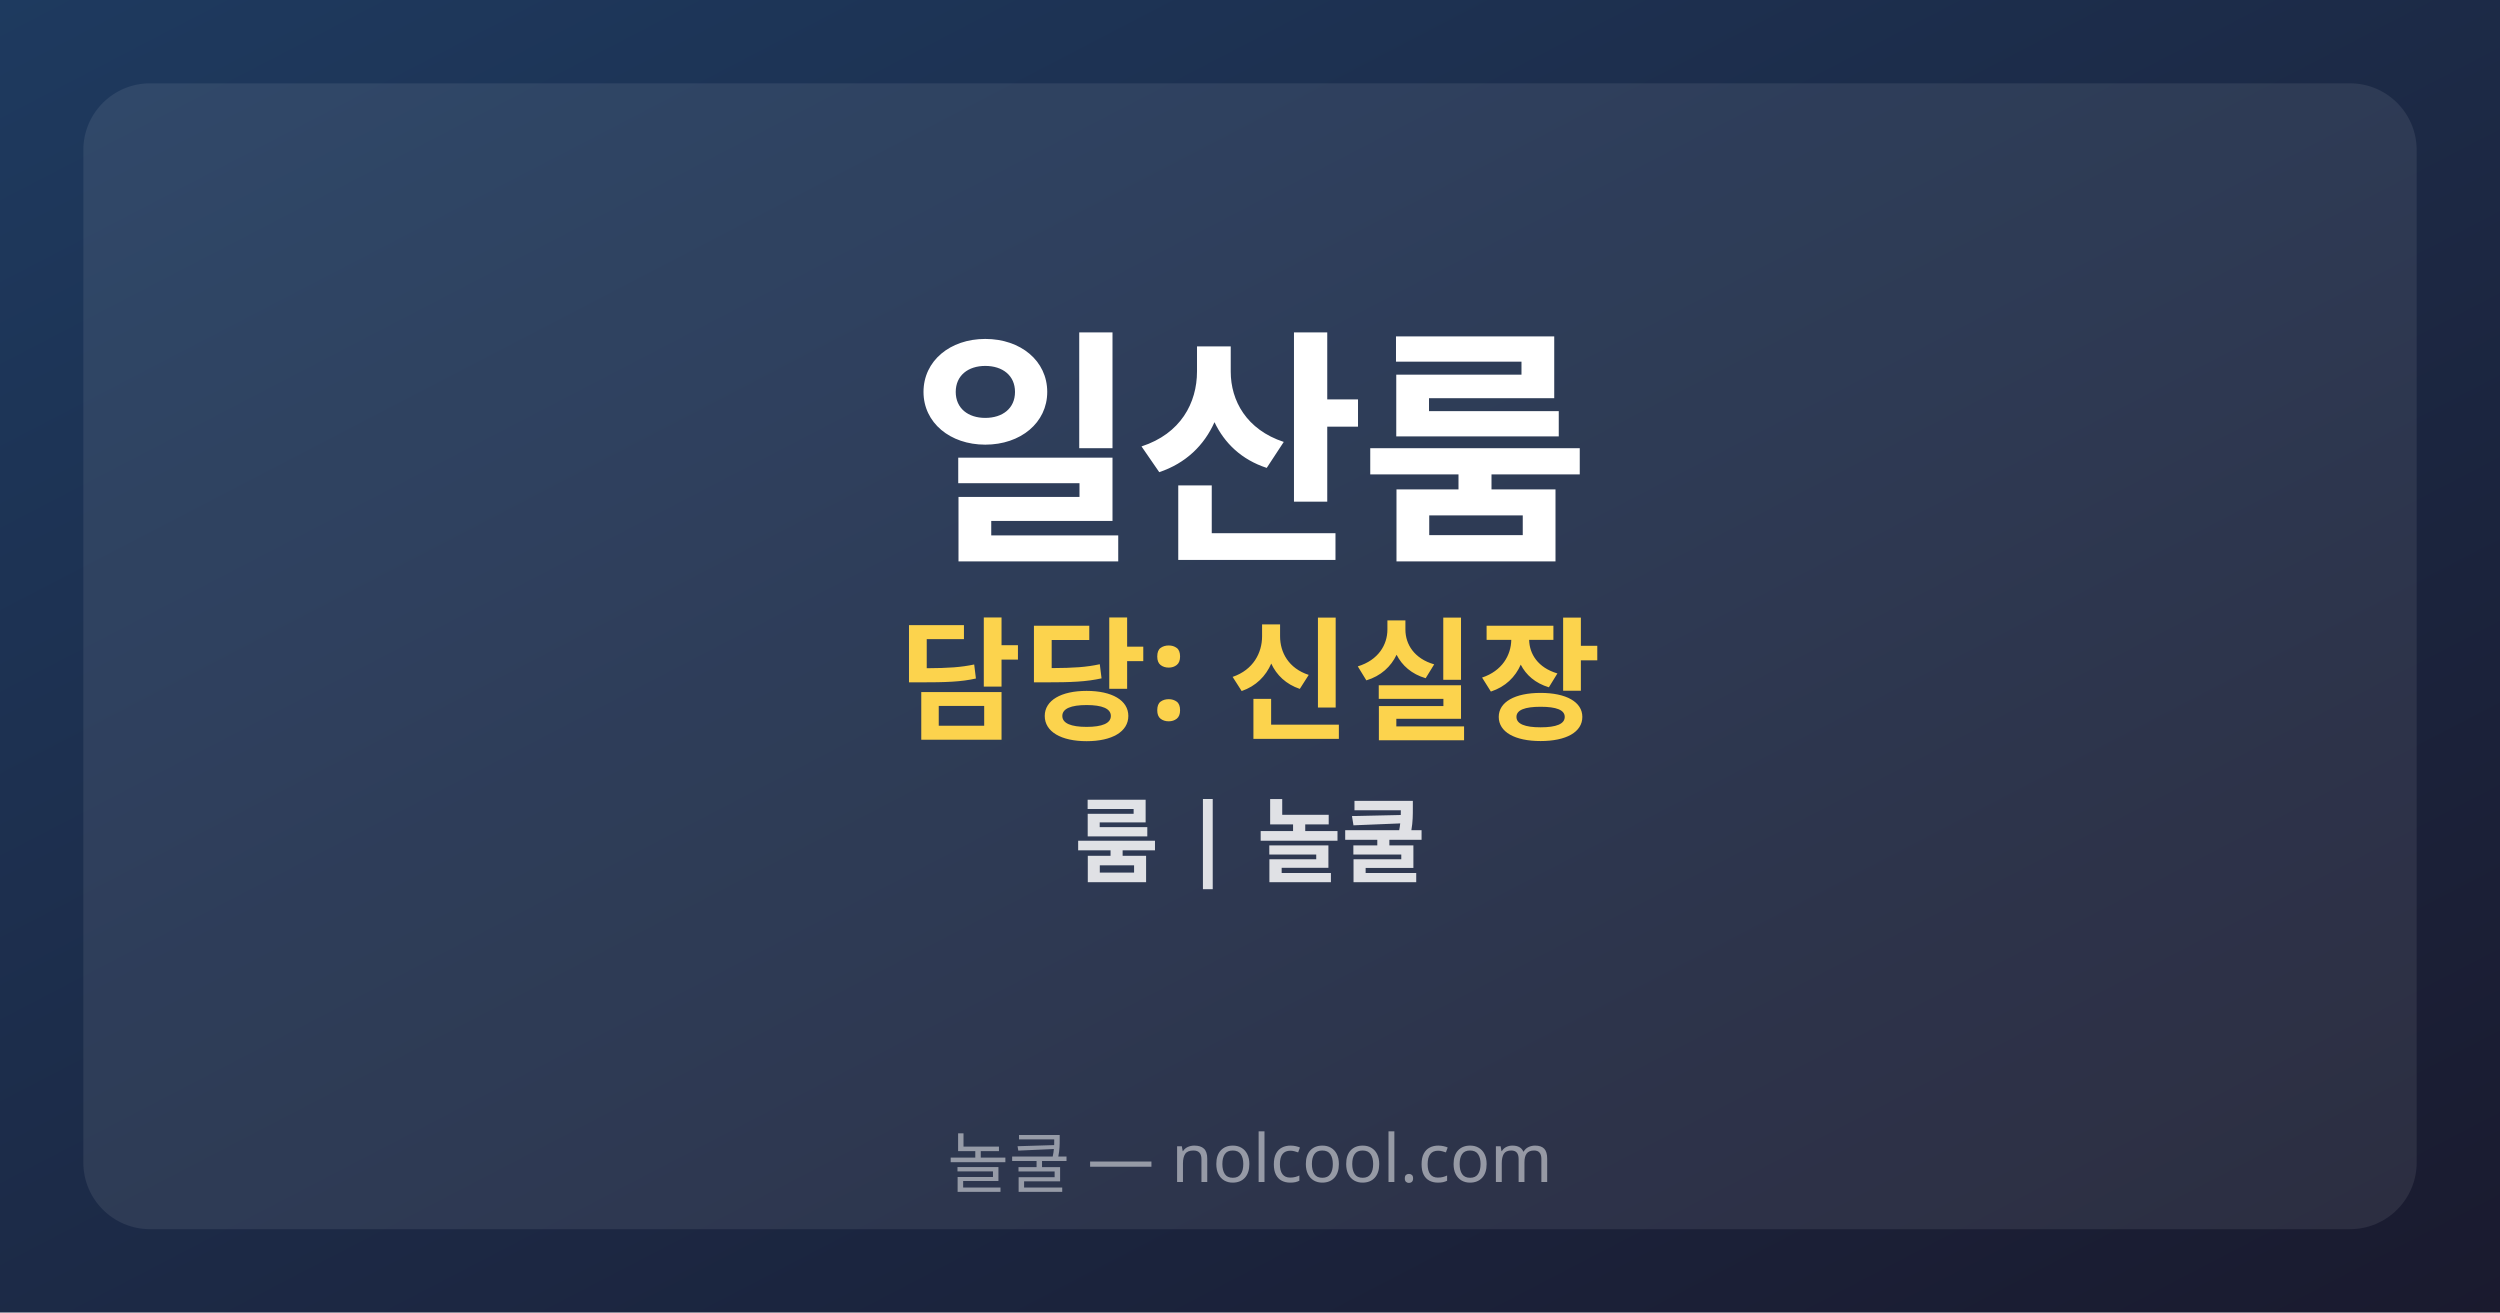
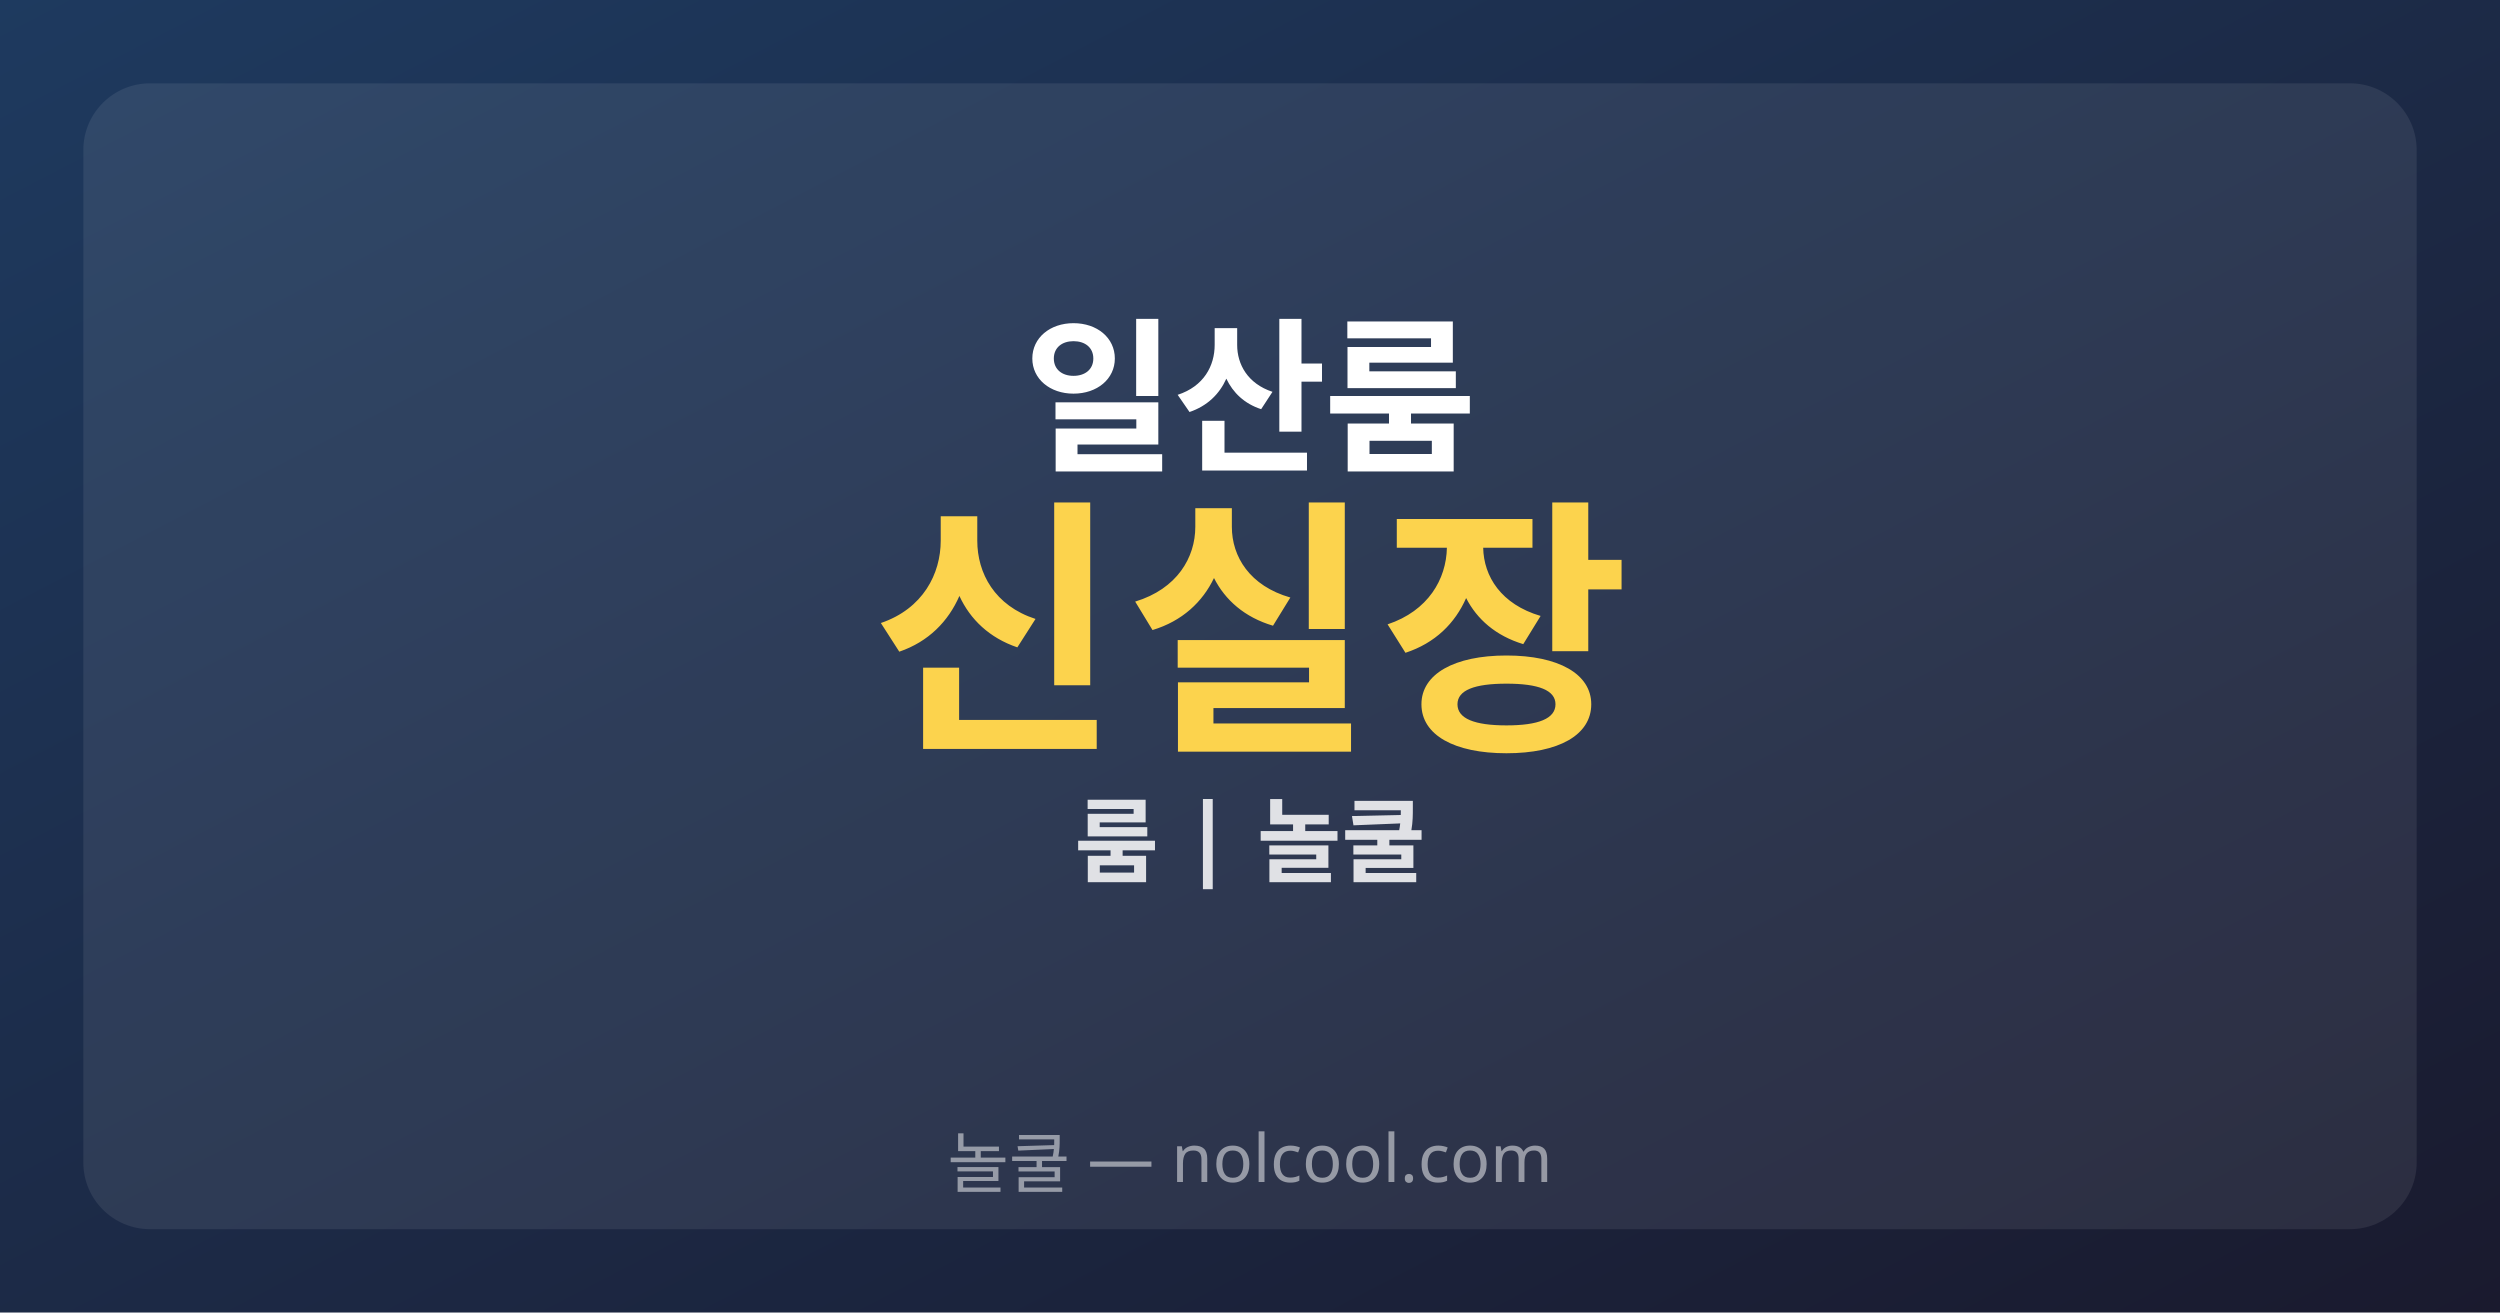
<svg xmlns="http://www.w3.org/2000/svg" width="1200" height="630" viewBox="0 0 1200 630">
  <defs>
    <linearGradient id="bg" x1="0%" y1="0%" x2="100%" y2="100%">
      <stop offset="0%" style="stop-color:#1E3A5F;stop-opacity:1" />
      <stop offset="100%" style="stop-color:#1a1a2e;stop-opacity:1" />
    </linearGradient>
  </defs>
  <rect width="1200" height="630" fill="url(#bg)" />
  <rect x="40" y="40" width="1120" height="550" rx="32" fill="rgba(255,255,255,0.08)" />
-   <text x="600" y="260" text-anchor="middle" font-family="sans-serif" font-size="120" font-weight="900" fill="white" letter-spacing="-0.02em">일산룸</text>
-   <text x="600" y="350" text-anchor="middle" font-family="sans-serif" font-size="64" font-weight="800" fill="#FCD34D" letter-spacing="0.02em">담당: 신실장</text>
+   <text x="600" y="220" text-anchor="middle" font-family="sans-serif" font-size="80" font-weight="900" fill="white" letter-spacing="-0.02em">일산룸</text>
+   <text x="600" y="350" text-anchor="middle" font-family="sans-serif" font-size="130" font-weight="900" fill="#FCD34D" letter-spacing="0.02em">신실장</text>
  <text x="600" y="420" text-anchor="middle" font-family="sans-serif" font-size="44" font-weight="600" fill="rgba(255,255,255,0.85)">룸 | 놀쿨</text>
  <text x="600" y="570" text-anchor="middle" font-family="sans-serif" font-size="32" font-weight="500" fill="rgba(255,255,255,0.5)">놀쿨 — nolcool.com</text>
</svg>
